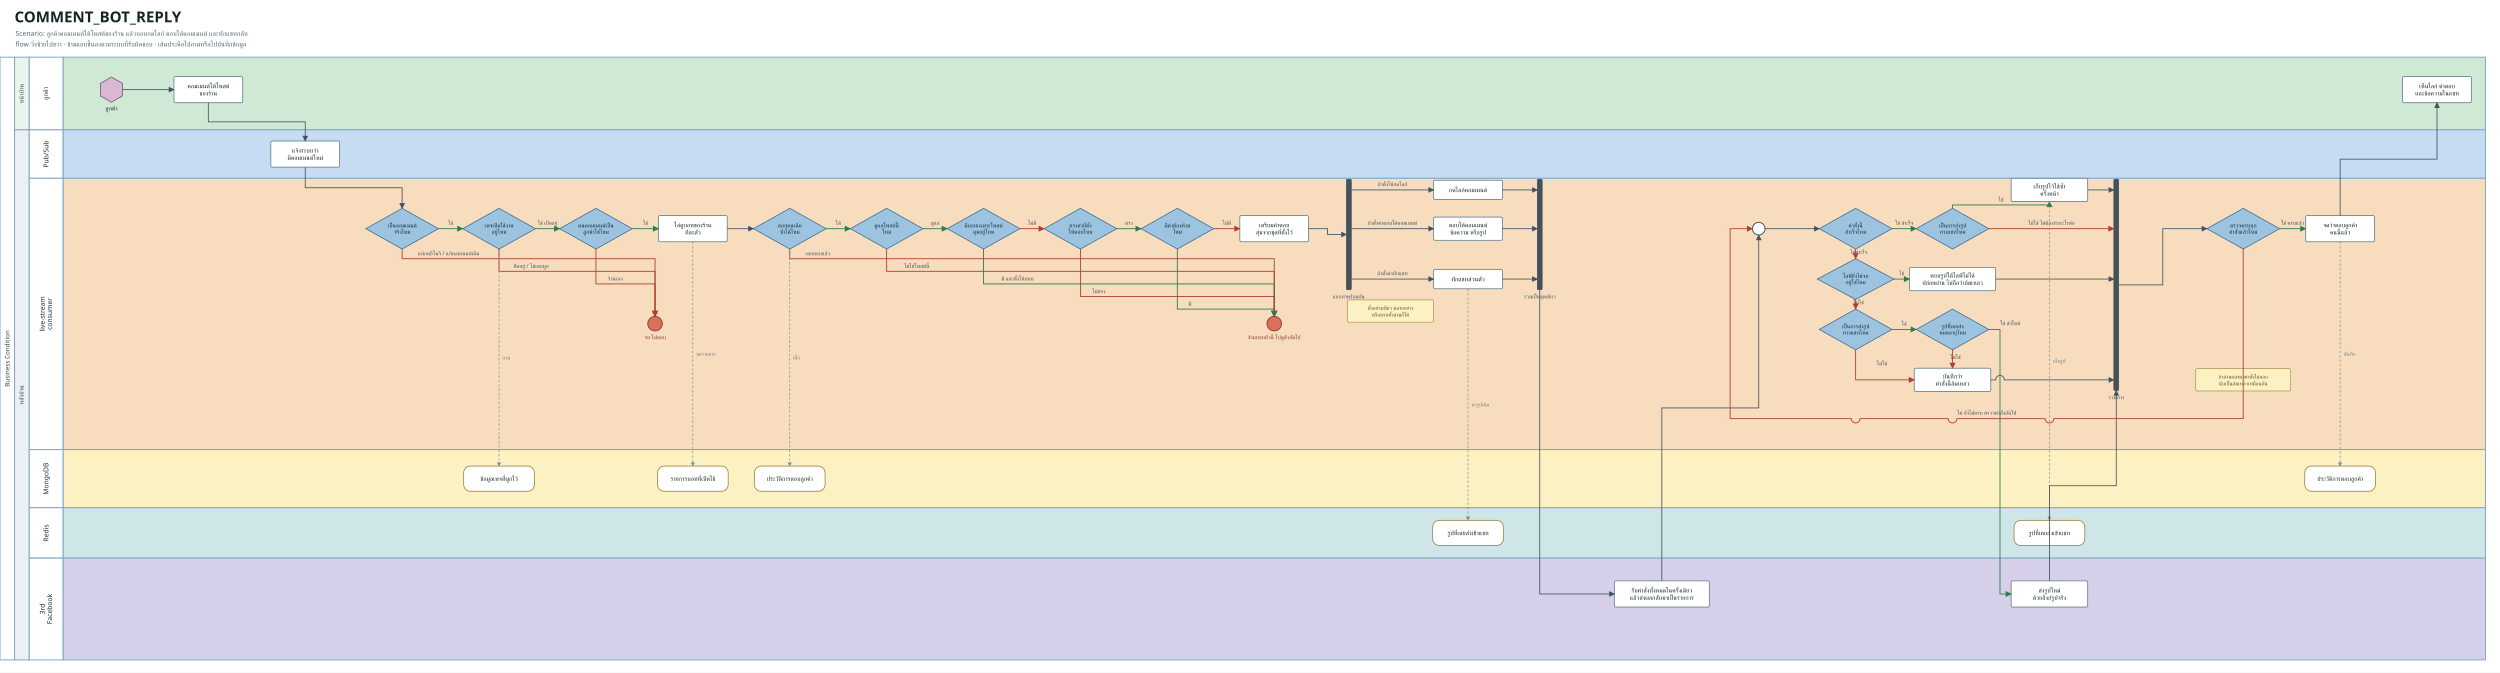
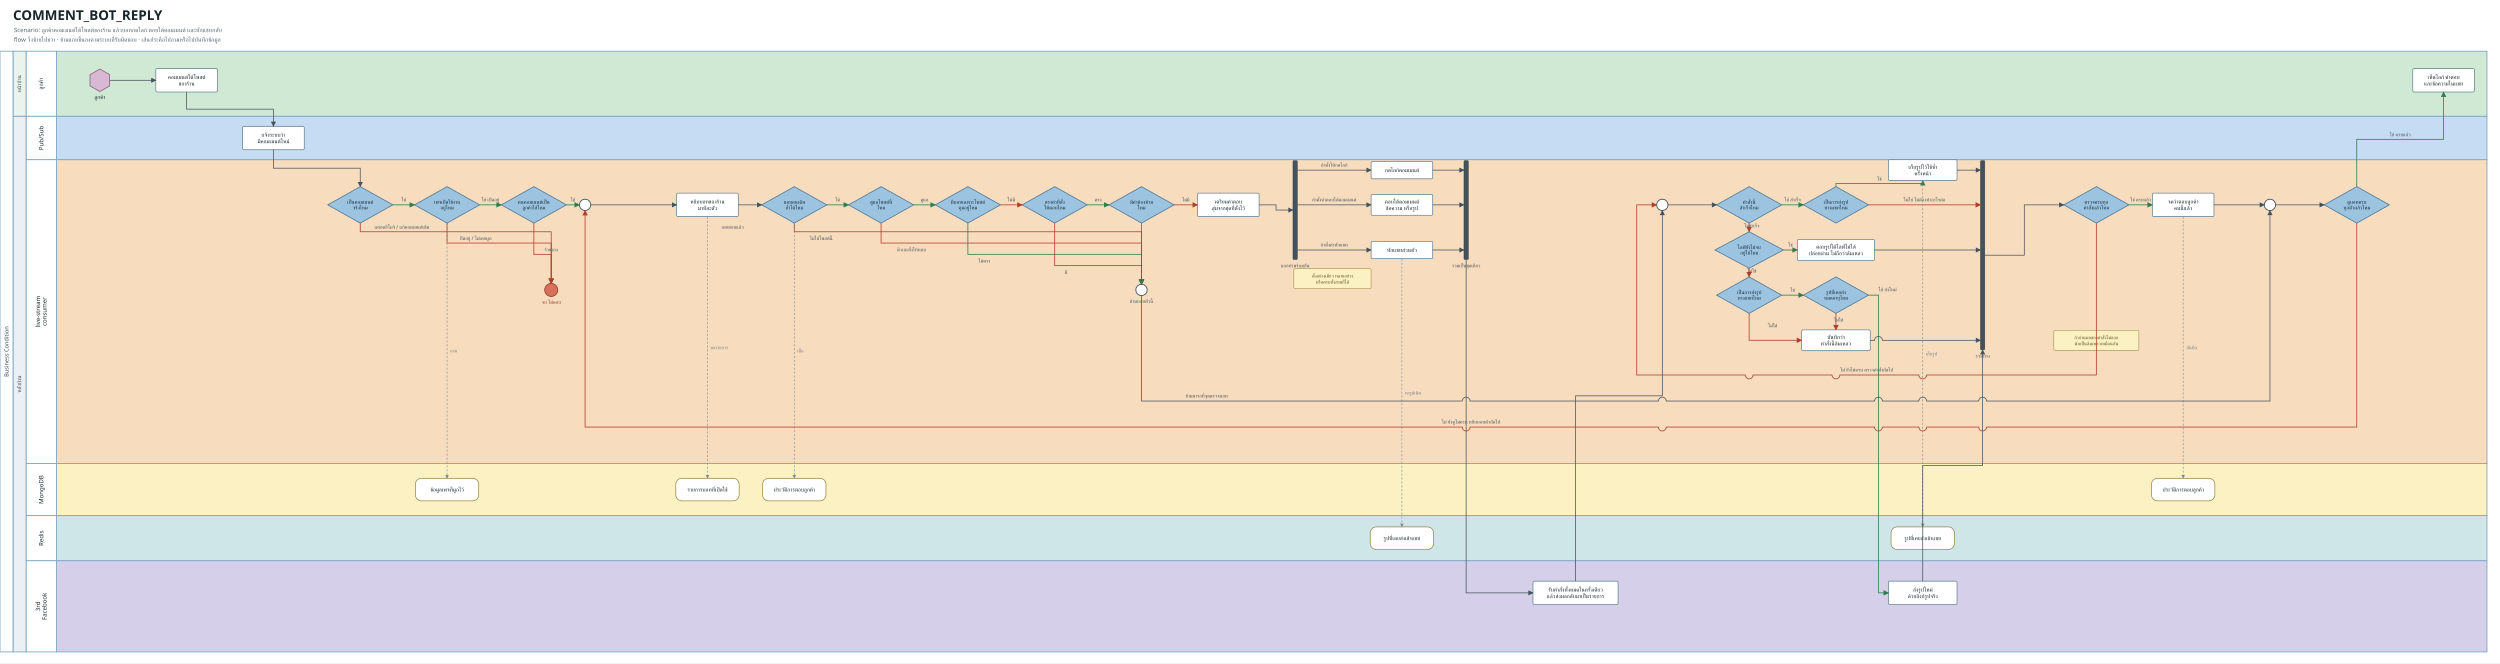
- <svg xmlns="http://www.w3.org/2000/svg" class="swim" viewBox="0 0 5160 1388" width="5160" height="1388" role="img" aria-label="Swimlane เส้นทางบอทตอบคอมเมนต์">
+ <svg xmlns="http://www.w3.org/2000/svg" class="swim" viewBox="0 0 5760 1528" width="5760" height="1528" role="img" aria-label="Swimlane เส้นทางบอทตอบคอมเมนต์">
  <style>
  .t-title{font-family:Kanit,'IBM Plex Sans Thai',sans-serif;font-size:31px;font-weight:600;fill:#16242A}
  .t-sub{font-family:'IBM Plex Sans Thai',sans-serif;font-size:14px;fill:#54666E}
  .t-lane{font-family:Kanit,'IBM Plex Sans Thai',sans-serif;font-size:14px;font-weight:500;fill:#1D2E35;text-anchor:middle;dominant-baseline:middle}
  .t-grp{font-family:'IBM Plex Sans Thai',sans-serif;font-size:13px;fill:#33474F;text-anchor:middle;dominant-baseline:middle}
  .t-node{font-family:'IBM Plex Sans Thai',sans-serif;font-size:13px;fill:#16242A;text-anchor:middle}
  .t-dec{font-family:'IBM Plex Sans Thai',sans-serif;font-size:12px;fill:#0F2A38;text-anchor:middle}
  .t-edge{font-family:'IBM Plex Sans Thai',sans-serif;font-size:11.5px;fill:#44525C;text-anchor:middle}
  .t-data{font-family:'IBM Plex Sans Thai',sans-serif;font-size:11px;fill:#6C7D85;text-anchor:start}
  .t-end{font-family:'IBM Plex Sans Thai',sans-serif;font-size:11.5px;fill:#8F3A28;text-anchor:middle}
  .n-task{fill:#FFFFFF;stroke:#5C7A8A;stroke-width:1.6}
  .n-dec{fill:#9CC3E0;stroke:#3E6E90;stroke-width:1.6}
  .n-store{fill:#FFFFFF;stroke:#96803A;stroke-width:1.6}
  .n-actor{fill:#D9B8D4;stroke:#7A5675;stroke-width:1.6}
  .n-end{fill:#D9705A;stroke:#8F3A28;stroke-width:1.8}
  .n-fork{fill:#44525C;stroke:#2B363D;stroke-width:1}
  .n-note{fill:#FBF1C2;stroke:#96803A;stroke-width:1.2}
  .n-merge{fill:#FFFFFF;stroke:#44525C;stroke-width:2}
  .t-note{font-family:'IBM Plex Sans Thai',sans-serif;font-size:11px;fill:#5B4E1E;text-anchor:middle}
  .fl{fill:none;stroke:#44525C;stroke-width:1.7}
  .fl-stop{fill:none;stroke:#B0402C;stroke-width:1.6}
  .fl-true{fill:none;stroke:#2F7D4F;stroke-width:1.8}
  .fl-false{fill:none;stroke:#B0402C;stroke-width:1.8}
  .fl-data{fill:none;stroke:#7C8C95;stroke-width:1.4;stroke-dasharray:5 4}
</style>
  <defs>
    <marker id="ar" viewBox="0 0 10 10" refX="9" refY="5" markerWidth="7" markerHeight="7" orient="auto-start-reverse">
      <path d="M0,0 L10,5 L0,10 z" fill="#44525c" />
    </marker>
    <marker id="arS" viewBox="0 0 10 10" refX="9" refY="5" markerWidth="7" markerHeight="7" orient="auto-start-reverse">
      <path d="M0,0 L10,5 L0,10 z" fill="#B0402C" />
    </marker>
    <marker id="arT" viewBox="0 0 10 10" refX="9" refY="5" markerWidth="7" markerHeight="7" orient="auto-start-reverse">
      <path d="M0,0 L10,5 L0,10 z" fill="#2F7D4F" />
    </marker>
    <marker id="arF" viewBox="0 0 10 10" refX="9" refY="5" markerWidth="7" markerHeight="7" orient="auto-start-reverse">
      <path d="M0,0 L10,5 L0,10 z" fill="#B0402C" />
    </marker>
    <marker id="arD" viewBox="0 0 10 10" refX="9" refY="5" markerWidth="6" markerHeight="6" orient="auto-start-reverse">
      <path d="M0,0 L10,5 L0,10 z" fill="#7C8C95" />
    </marker>
  </defs>
-   <rect x="0" y="0" width="5160" height="1388" fill="#FFFFFF" />
+   <rect x="0" y="0" width="5760" height="1528" fill="#FFFFFF" />
  <text x="30" y="46" class="t-title">COMMENT_BOT_REPLY</text>
  <text x="32" y="74" class="t-sub">Scenario: ลูกค้าคอมเมนต์ใต้โพสต์ของร้าน แล้วบอทกดไลก์ ตอบใต้คอมเมนต์ และทักแชทกลับ</text>
  <text x="32" y="96" class="t-sub">flow วิ่งซ้ายไปขวา · ข้ามแถบขึ้นลงตามระบบที่รับผิดชอบ · เส้นประคือไปถามหรือไปบันทึกข้อมูล</text>
-   <rect x="130" y="118" width="5000" height="150" fill="#CFE9D4" />
-   <rect x="130" y="118" width="5000" height="150" fill="none" stroke="#7FA8C4" stroke-width="2" />
+   <rect x="130" y="118" width="5600" height="150" fill="#CFE9D4" />
+   <rect x="130" y="118" width="5600" height="150" fill="none" stroke="#7FA8C4" stroke-width="2" />
  <rect x="60" y="118" width="70" height="150" fill="#FFFFFF" stroke="#7FA8C4" stroke-width="2" />
  <text x="95.0" y="193.0" class="t-lane" transform="rotate(-90 95.0 193.0)">ลูกค้า</text>
-   <rect x="130" y="268" width="5000" height="100" fill="#C5DCF2" />
-   <rect x="130" y="268" width="5000" height="100" fill="none" stroke="#7FA8C4" stroke-width="2" />
+   <rect x="130" y="268" width="5600" height="100" fill="#C5DCF2" />
+   <rect x="130" y="268" width="5600" height="100" fill="none" stroke="#7FA8C4" stroke-width="2" />
  <rect x="60" y="268" width="70" height="100" fill="#FFFFFF" stroke="#7FA8C4" stroke-width="2" />
  <text x="95.0" y="318.0" class="t-lane" transform="rotate(-90 95.0 318.0)">Pub/Sub</text>
-   <rect x="130" y="368" width="5000" height="560" fill="#F7DCBE" />
-   <rect x="130" y="368" width="5000" height="560" fill="none" stroke="#7FA8C4" stroke-width="2" />
-   <rect x="60" y="368" width="70" height="560" fill="#FFFFFF" stroke="#7FA8C4" stroke-width="2" />
-   <text x="87.5" y="648.0" class="t-lane" transform="rotate(-90 87.5 648.0)">live-stream</text>
-   <text x="102.5" y="648.0" class="t-lane" transform="rotate(-90 102.5 648.0)">consumer</text>
-   <rect x="130" y="928" width="5000" height="120" fill="#FBF1C2" />
-   <rect x="130" y="928" width="5000" height="120" fill="none" stroke="#7FA8C4" stroke-width="2" />
-   <rect x="60" y="928" width="70" height="120" fill="#FFFFFF" stroke="#7FA8C4" stroke-width="2" />
-   <text x="95.0" y="988.0" class="t-lane" transform="rotate(-90 95.0 988.0)">MongoDB</text>
-   <rect x="130" y="1048" width="5000" height="104" fill="#CFE6E8" />
-   <rect x="130" y="1048" width="5000" height="104" fill="none" stroke="#7FA8C4" stroke-width="2" />
-   <rect x="60" y="1048" width="70" height="104" fill="#FFFFFF" stroke="#7FA8C4" stroke-width="2" />
-   <text x="95.0" y="1100.0" class="t-lane" transform="rotate(-90 95.0 1100.0)">Redis</text>
-   <rect x="130" y="1152" width="5000" height="210" fill="#D6CFEA" />
-   <rect x="130" y="1152" width="5000" height="210" fill="none" stroke="#7FA8C4" stroke-width="2" />
-   <rect x="60" y="1152" width="70" height="210" fill="#FFFFFF" stroke="#7FA8C4" stroke-width="2" />
-   <text x="87.5" y="1257.0" class="t-lane" transform="rotate(-90 87.5 1257.0)">3rd</text>
-   <text x="102.5" y="1257.0" class="t-lane" transform="rotate(-90 102.5 1257.0)">Facebook</text>
+   <rect x="130" y="368" width="5600" height="700" fill="#F7DCBE" />
+   <rect x="130" y="368" width="5600" height="700" fill="none" stroke="#7FA8C4" stroke-width="2" />
+   <rect x="60" y="368" width="70" height="700" fill="#FFFFFF" stroke="#7FA8C4" stroke-width="2" />
+   <text x="87.5" y="718.0" class="t-lane" transform="rotate(-90 87.5 718.0)">live-stream</text>
+   <text x="102.5" y="718.0" class="t-lane" transform="rotate(-90 102.5 718.0)">consumer</text>
+   <rect x="130" y="1068" width="5600" height="120" fill="#FBF1C2" />
+   <rect x="130" y="1068" width="5600" height="120" fill="none" stroke="#7FA8C4" stroke-width="2" />
+   <rect x="60" y="1068" width="70" height="120" fill="#FFFFFF" stroke="#7FA8C4" stroke-width="2" />
+   <text x="95.0" y="1128.0" class="t-lane" transform="rotate(-90 95.0 1128.0)">MongoDB</text>
+   <rect x="130" y="1188" width="5600" height="104" fill="#CFE6E8" />
+   <rect x="130" y="1188" width="5600" height="104" fill="none" stroke="#7FA8C4" stroke-width="2" />
+   <rect x="60" y="1188" width="70" height="104" fill="#FFFFFF" stroke="#7FA8C4" stroke-width="2" />
+   <text x="95.0" y="1240.0" class="t-lane" transform="rotate(-90 95.0 1240.0)">Redis</text>
+   <rect x="130" y="1292" width="5600" height="210" fill="#D6CFEA" />
+   <rect x="130" y="1292" width="5600" height="210" fill="none" stroke="#7FA8C4" stroke-width="2" />
+   <rect x="60" y="1292" width="70" height="210" fill="#FFFFFF" stroke="#7FA8C4" stroke-width="2" />
+   <text x="87.5" y="1397.0" class="t-lane" transform="rotate(-90 87.5 1397.0)">3rd</text>
+   <text x="102.5" y="1397.0" class="t-lane" transform="rotate(-90 102.5 1397.0)">Facebook</text>
  <rect x="30" y="118" width="30" height="150" fill="#EAF4EC" stroke="#7FA8C4" stroke-width="2" />
  <text x="45.0" y="193.0" class="t-grp" transform="rotate(-90 45.0 193.0)">หน้าบ้าน</text>
-   <rect x="30" y="268" width="30" height="1094" fill="#EAF0F5" stroke="#7FA8C4" stroke-width="2" />
-   <text x="45.0" y="815.0" class="t-grp" transform="rotate(-90 45.0 815.0)">หลังบ้าน</text>
-   <rect x="0" y="118" width="30" height="1244" fill="#FFFFFF" stroke="#7FA8C4" stroke-width="2" />
-   <text x="15.0" y="740.0" class="t-grp" transform="rotate(-90 15.0 740.0)">Business Condition</text>
+   <rect x="30" y="268" width="30" height="1234" fill="#EAF0F5" stroke="#7FA8C4" stroke-width="2" />
+   <text x="45.0" y="885.0" class="t-grp" transform="rotate(-90 45.0 885.0)">หลังบ้าน</text>
+   <rect x="0" y="118" width="30" height="1384" fill="#FFFFFF" stroke="#7FA8C4" stroke-width="2" />
+   <text x="15.0" y="810.0" class="t-grp" transform="rotate(-90 15.0 810.0)">Business Condition</text>
  <polygon points="230.0,159.0 252.62,172.0 252.62,198.0 230.0,211.0 207.38,198.0 207.38,172.0" class="n-actor" />
  <text x="230.0" y="228.0" class="t-node">ลูกค้า</text>
  <rect x="359.0" y="158.0" width="142" height="54" rx="3" class="n-task" />
  <text x="430.0" y="182.0" class="t-node">คอมเมนต์ใต้โพสต์</text>
  <text x="430.0" y="197.0" class="t-node">ของร้าน</text>
  <rect x="559.0" y="291.0" width="142" height="54" rx="3" class="n-task" />
  <text x="630.0" y="315.0" class="t-node">แจ้งระบบว่า</text>
  <text x="630.0" y="330.0" class="t-node">มีคอมเมนต์ใหม่</text>
  <polygon points="830.0,430.0 905.0,472 830.0,514.0 755.0,472" class="n-dec" />
  <text x="830.0" y="469.5" class="t-dec">เป็นคอมเมนต์</text>
  <text x="830.0" y="482.5" class="t-dec">จริงไหม</text>
  <polygon points="1030.0,430.0 1105.0,472 1030.0,514.0 955.0,472" class="n-dec" />
  <text x="1030.0" y="469.5" class="t-dec">เพจเปิดใช้งาน</text>
  <text x="1030.0" y="482.5" class="t-dec">อยู่ไหม</text>
  <polygon points="1230.0,430.0 1305.0,472 1230.0,514.0 1155.0,472" class="n-dec" />
  <text x="1230.0" y="469.5" class="t-dec">คนคอมเมนต์เป็น</text>
  <text x="1230.0" y="482.5" class="t-dec">ลูกค้าใช่ไหม</text>
-   <rect x="1359.0" y="445.0" width="142" height="54" rx="3" class="n-task" />
-   <text x="1430.0" y="469.0" class="t-node">ไล่ดูบอทของร้าน</text>
-   <text x="1430.0" y="484.0" class="t-node">ทีละตัว</text>
-   <polygon points="1630.0,430.0 1705.0,472 1630.0,514.0 1555.0,472" class="n-dec" />
-   <text x="1630.0" y="469.5" class="t-dec">ตอบคนเดิม</text>
-   <text x="1630.0" y="482.5" class="t-dec">ซ้ำได้ไหม</text>
+   <rect x="1559.0" y="445.0" width="142" height="54" rx="3" class="n-task" />
+   <text x="1630.0" y="469.0" class="t-node">หยิบบอทของร้าน</text>
+   <text x="1630.0" y="484.0" class="t-node">มาทีละตัว</text>
  <polygon points="1830.0,430.0 1905.0,472 1830.0,514.0 1755.0,472" class="n-dec" />
-   <text x="1830.0" y="469.5" class="t-dec">ดูแลโพสต์นี้</text>
-   <text x="1830.0" y="482.5" class="t-dec">ไหม</text>
+   <text x="1830.0" y="469.5" class="t-dec">ตอบคนเดิม</text>
+   <text x="1830.0" y="482.5" class="t-dec">ซ้ำได้ไหม</text>
  <polygon points="2030.0,430.0 2105.0,472 2030.0,514.0 1955.0,472" class="n-dec" />
-   <text x="2030.0" y="469.5" class="t-dec">มีบอทเฉพาะโพสต์</text>
-   <text x="2030.0" y="482.5" class="t-dec">คุมอยู่ไหม</text>
+   <text x="2030.0" y="469.5" class="t-dec">ดูแลโพสต์นี้</text>
+   <text x="2030.0" y="482.5" class="t-dec">ไหม</text>
  <polygon points="2230.0,430.0 2305.0,472 2230.0,514.0 2155.0,472" class="n-dec" />
-   <text x="2230.0" y="469.5" class="t-dec">ตรงคำที่ตั้ง</text>
-   <text x="2230.0" y="482.5" class="t-dec">ให้ตอบไหม</text>
+   <text x="2230.0" y="469.5" class="t-dec">มีบอทเฉพาะโพสต์</text>
+   <text x="2230.0" y="482.5" class="t-dec">คุมอยู่ไหม</text>
  <polygon points="2430.0,430.0 2505.0,472 2430.0,514.0 2355.0,472" class="n-dec" />
-   <text x="2430.0" y="469.5" class="t-dec">มีคำต้องห้าม</text>
-   <text x="2430.0" y="482.5" class="t-dec">ไหม</text>
-   <rect x="2559.0" y="445.0" width="142" height="54" rx="3" class="n-task" />
-   <text x="2630.0" y="469.0" class="t-node">เตรียมคำตอบ</text>
-   <text x="2630.0" y="484.0" class="t-node">สุ่มจากชุดที่ตั้งไว้</text>
-   <rect x="2779.0" y="370" width="10" height="228" rx="2" class="n-fork" />
-   <text x="2784.0" y="616" class="t-edge">แยกทำพร้อมกัน</text>
-   <rect x="2959.0" y="372.0" width="142" height="40" rx="3" class="n-task" />
-   <text x="3030.0" y="396.5" class="t-node">กดไลก์คอมเมนต์</text>
-   <rect x="2959.0" y="448.0" width="142" height="48" rx="3" class="n-task" />
-   <text x="3030.0" y="469.0" class="t-node">ตอบใต้คอมเมนต์</text>
-   <text x="3030.0" y="484.0" class="t-node">ข้อความ หรือรูป</text>
-   <rect x="2959.0" y="556.0" width="142" height="40" rx="3" class="n-task" />
-   <text x="3030.0" y="580.5" class="t-node">ทักแชทส่วนตัว</text>
-   <rect x="3173.0" y="370" width="10" height="228" rx="2" class="n-fork" />
-   <text x="3178.0" y="616" class="t-edge">รวมเป็นชุดเดียว</text>
-   <rect x="2781.0" y="619.0" width="178" height="46" rx="3" class="n-note" />
-   <text x="2870.0" y="639.5" class="t-note">ตั้งอย่างเดียว หลายอย่าง</text>
-   <text x="2870.0" y="653.5" class="t-note">หรือครบทั้งสามก็ได้</text>
-   <circle cx="1352.0" cy="668" r="15" class="n-end" />
-   <text x="1352.0" y="700" class="t-end">จบ ไม่ตอบ</text>
-   <circle cx="2630.0" cy="668" r="15" class="n-end" />
-   <text x="2630.0" y="700" class="t-end">ข้ามบอทตัวนี้ ไปดูตัวถัดไป</text>
-   <rect x="957.0" y="962.0" width="146" height="52" rx="14" class="n-store" />
-   <text x="1030.0" y="992.5" class="t-node">ข้อมูลเพจที่ผูกไว้</text>
-   <rect x="1357.0" y="962.0" width="146" height="52" rx="14" class="n-store" />
-   <text x="1430.0" y="992.5" class="t-node">รายการบอทที่เปิดใช้</text>
-   <rect x="1557.0" y="962.0" width="146" height="52" rx="14" class="n-store" />
-   <text x="1630.0" y="992.5" class="t-node">ประวัติการตอบลูกค้า</text>
-   <rect x="4757.0" y="962.0" width="146" height="52" rx="14" class="n-store" />
-   <text x="4830.0" y="992.5" class="t-node">ประวัติการตอบลูกค้า</text>
-   <rect x="2957.0" y="1074.0" width="146" height="52" rx="14" class="n-store" />
-   <text x="3030.0" y="1104.5" class="t-node">รูปที่เคยส่งเข้าแชท</text>
-   <rect x="4157.0" y="1074.0" width="146" height="52" rx="14" class="n-store" />
-   <text x="4230.0" y="1104.5" class="t-node">รูปที่เคยส่งเข้าแชท</text>
-   <rect x="3332.0" y="1199.0" width="196" height="54" rx="3" class="n-task" />
-   <text x="3430.0" y="1223.0" class="t-node">รับคำสั่งทั้งหมดในครั้งเดียว</text>
-   <text x="3430.0" y="1238.0" class="t-node">แล้วส่งผลกลับมาเป็นรายการ</text>
-   <circle cx="3630.0" cy="472" r="13" class="n-merge" />
-   <polygon points="3830.0,430.0 3905.0,472 3830.0,514.0 3755.0,472" class="n-dec" />
-   <text x="3830.0" y="469.5" class="t-dec">คำสั่งนี้</text>
-   <text x="3830.0" y="482.5" class="t-dec">สำเร็จไหม</text>
+   <text x="2430.0" y="469.5" class="t-dec">ตรงคำที่ตั้ง</text>
+   <text x="2430.0" y="482.5" class="t-dec">ให้ตอบไหม</text>
+   <polygon points="2630.0,430.0 2705.0,472 2630.0,514.0 2555.0,472" class="n-dec" />
+   <text x="2630.0" y="469.5" class="t-dec">มีคำต้องห้าม</text>
+   <text x="2630.0" y="482.5" class="t-dec">ไหม</text>
+   <rect x="2759.0" y="445.0" width="142" height="54" rx="3" class="n-task" />
+   <text x="2830.0" y="469.0" class="t-node">เตรียมคำตอบ</text>
+   <text x="2830.0" y="484.0" class="t-node">สุ่มจากชุดที่ตั้งไว้</text>
+   <rect x="2979.0" y="370" width="10" height="228" rx="2" class="n-fork" />
+   <text x="2984.0" y="616" class="t-edge">แยกทำพร้อมกัน</text>
+   <rect x="3159.0" y="372.0" width="142" height="40" rx="3" class="n-task" />
+   <text x="3230.0" y="396.5" class="t-node">กดไลก์คอมเมนต์</text>
+   <rect x="3159.0" y="448.0" width="142" height="48" rx="3" class="n-task" />
+   <text x="3230.0" y="469.0" class="t-node">ตอบใต้คอมเมนต์</text>
+   <text x="3230.0" y="484.0" class="t-node">ข้อความ หรือรูป</text>
+   <rect x="3159.0" y="556.0" width="142" height="40" rx="3" class="n-task" />
+   <text x="3230.0" y="580.5" class="t-node">ทักแชทส่วนตัว</text>
+   <rect x="3373.0" y="370" width="10" height="228" rx="2" class="n-fork" />
+   <text x="3378.0" y="616" class="t-edge">รวมเป็นชุดเดียว</text>
+   <rect x="2981.0" y="619.0" width="178" height="46" rx="3" class="n-note" />
+   <text x="3070.0" y="639.5" class="t-note">ตั้งอย่างเดียว หลายอย่าง</text>
+   <text x="3070.0" y="653.5" class="t-note">หรือครบทั้งสามก็ได้</text>
+   <circle cx="1270.0" cy="668" r="15" class="n-end" />
+   <text x="1270.0" y="700" class="t-end">จบ ไม่ตอบ</text>
+   <circle cx="1348.0" cy="472" r="13" class="n-merge" />
+   <circle cx="2630.0" cy="668" r="13" class="n-merge" />
+   <text x="2630.0" y="698" class="t-edge">ข้ามบอทตัวนี้</text>
+   <rect x="957.0" y="1102.0" width="146" height="52" rx="14" class="n-store" />
+   <text x="1030.0" y="1132.5" class="t-node">ข้อมูลเพจที่ผูกไว้</text>
+   <rect x="1557.0" y="1102.0" width="146" height="52" rx="14" class="n-store" />
+   <text x="1630.0" y="1132.5" class="t-node">รายการบอทที่เปิดใช้</text>
+   <rect x="1757.0" y="1102.0" width="146" height="52" rx="14" class="n-store" />
+   <text x="1830.0" y="1132.5" class="t-node">ประวัติการตอบลูกค้า</text>
+   <rect x="4957.0" y="1102.0" width="146" height="52" rx="14" class="n-store" />
+   <text x="5030.0" y="1132.5" class="t-node">ประวัติการตอบลูกค้า</text>
+   <rect x="3157.0" y="1214.0" width="146" height="52" rx="14" class="n-store" />
+   <text x="3230.0" y="1244.5" class="t-node">รูปที่เคยส่งเข้าแชท</text>
+   <rect x="4357.0" y="1214.0" width="146" height="52" rx="14" class="n-store" />
+   <text x="4430.0" y="1244.5" class="t-node">รูปที่เคยส่งเข้าแชท</text>
+   <rect x="3532.0" y="1339.0" width="196" height="54" rx="3" class="n-task" />
+   <text x="3630.0" y="1363.0" class="t-node">รับคำสั่งทั้งหมดในครั้งเดียว</text>
+   <text x="3630.0" y="1378.0" class="t-node">แล้วส่งผลกลับมาเป็นรายการ</text>
+   <circle cx="3830.0" cy="472" r="13" class="n-merge" />
  <polygon points="4030.0,430.0 4105.0,472 4030.0,514.0 3955.0,472" class="n-dec" />
-   <text x="4030.0" y="469.5" class="t-dec">เป็นการส่งรูป</text>
-   <text x="4030.0" y="482.5" class="t-dec">ทางแชทไหม</text>
-   <rect x="4151.0" y="368.0" width="158" height="48" rx="3" class="n-task" />
-   <text x="4230.0" y="389.0" class="t-node">เก็บรูปไว้ใช้ซ้ำ</text>
-   <text x="4230.0" y="404.0" class="t-node">ครั้งหน้า</text>
-   <polygon points="3830.0,534.0 3909.0,576 3830.0,618.0 3751.0,576" class="n-dec" />
-   <text x="3830.0" y="573.5" class="t-dec">ไลฟ์ยังไม่จบ</text>
-   <text x="3830.0" y="586.5" class="t-dec">อยู่ใช่ไหม</text>
-   <rect x="3941.0" y="552.0" width="178" height="48" rx="3" class="n-task" />
-   <text x="4030.0" y="573.0" class="t-node">ตอบรูปใต้ไลฟ์ไม่ได้</text>
-   <text x="4030.0" y="588.0" class="t-node">ปล่อยผ่าน ไม่ถือว่าล้มเหลว</text>
-   <polygon points="3830.0,638.0 3905.0,680 3830.0,722.0 3755.0,680" class="n-dec" />
-   <text x="3830.0" y="677.5" class="t-dec">เป็นการส่งรูป</text>
-   <text x="3830.0" y="690.5" class="t-dec">ทางแชทไหม</text>
+   <text x="4030.0" y="469.5" class="t-dec">คำสั่งนี้</text>
+   <text x="4030.0" y="482.5" class="t-dec">สำเร็จไหม</text>
+   <polygon points="4230.0,430.0 4305.0,472 4230.0,514.0 4155.0,472" class="n-dec" />
+   <text x="4230.0" y="469.5" class="t-dec">เป็นการส่งรูป</text>
+   <text x="4230.0" y="482.5" class="t-dec">ทางแชทไหม</text>
+   <rect x="4351.0" y="368.0" width="158" height="48" rx="3" class="n-task" />
+   <text x="4430.0" y="389.0" class="t-node">เก็บรูปไว้ใช้ซ้ำ</text>
+   <text x="4430.0" y="404.0" class="t-node">ครั้งหน้า</text>
+   <polygon points="4030.0,534.0 4109.0,576 4030.0,618.0 3951.0,576" class="n-dec" />
+   <text x="4030.0" y="573.5" class="t-dec">ไลฟ์ยังไม่จบ</text>
+   <text x="4030.0" y="586.5" class="t-dec">อยู่ใช่ไหม</text>
+   <rect x="4141.0" y="552.0" width="178" height="48" rx="3" class="n-task" />
+   <text x="4230.0" y="573.0" class="t-node">ตอบรูปใต้ไลฟ์ไม่ได้</text>
+   <text x="4230.0" y="588.0" class="t-node">ปล่อยผ่าน ไม่ถือว่าล้มเหลว</text>
  <polygon points="4030.0,638.0 4105.0,680 4030.0,722.0 3955.0,680" class="n-dec" />
-   <text x="4030.0" y="677.5" class="t-dec">รูปที่เคยส่ง</text>
-   <text x="4030.0" y="690.5" class="t-dec">หมดอายุไหม</text>
-   <rect x="3951.0" y="760.0" width="158" height="48" rx="3" class="n-task" />
-   <text x="4030.0" y="781.0" class="t-node">บันทึกว่า</text>
-   <text x="4030.0" y="796.0" class="t-node">คำสั่งนี้ล้มเหลว</text>
-   <rect x="4151.0" y="1199.0" width="158" height="54" rx="3" class="n-task" />
-   <text x="4230.0" y="1223.0" class="t-node">ส่งรูปใหม่</text>
-   <text x="4230.0" y="1238.0" class="t-node">ด้วยลิงก์รูปจริง</text>
-   <rect x="4532.0" y="761.0" width="196" height="46" rx="3" class="n-note" />
-   <text x="4630.0" y="781.5" class="t-note">ถ้าอ่านผลของคำสั่งไม่ออก</text>
-   <text x="4630.0" y="795.5" class="t-note">นับเป็นล้มเหลวเหมือนกัน</text>
-   <rect x="4363.0" y="370" width="10" height="436" rx="2" class="n-fork" />
-   <text x="4368.0" y="824" class="t-edge">รวมทาง</text>
-   <polygon points="4630.0,430.0 4705.0,472 4630.0,514.0 4555.0,472" class="n-dec" />
-   <text x="4630.0" y="469.5" class="t-dec">ตรวจครบทุก</text>
-   <text x="4630.0" y="482.5" class="t-dec">คำสั่งแล้วไหม</text>
-   <rect x="4759.0" y="445.0" width="142" height="54" rx="3" class="n-task" />
-   <text x="4830.0" y="469.0" class="t-node">จดว่าตอบลูกค้า</text>
-   <text x="4830.0" y="484.0" class="t-node">คนนี้แล้ว</text>
-   <rect x="4959.0" y="158.0" width="142" height="54" rx="3" class="n-task" />
-   <text x="5030.0" y="182.0" class="t-node">เห็นไลก์ คำตอบ</text>
-   <text x="5030.0" y="197.0" class="t-node">และข้อความในแชท</text>
+   <text x="4030.0" y="677.5" class="t-dec">เป็นการส่งรูป</text>
+   <text x="4030.0" y="690.5" class="t-dec">ทางแชทไหม</text>
+   <polygon points="4230.0,638.0 4305.0,680 4230.0,722.0 4155.0,680" class="n-dec" />
+   <text x="4230.0" y="677.5" class="t-dec">รูปที่เคยส่ง</text>
+   <text x="4230.0" y="690.5" class="t-dec">หมดอายุไหม</text>
+   <rect x="4151.0" y="760.0" width="158" height="48" rx="3" class="n-task" />
+   <text x="4230.0" y="781.0" class="t-node">บันทึกว่า</text>
+   <text x="4230.0" y="796.0" class="t-node">คำสั่งนี้ล้มเหลว</text>
+   <rect x="4351.0" y="1339.0" width="158" height="54" rx="3" class="n-task" />
+   <text x="4430.0" y="1363.0" class="t-node">ส่งรูปใหม่</text>
+   <text x="4430.0" y="1378.0" class="t-node">ด้วยลิงก์รูปจริง</text>
+   <rect x="4732.0" y="761.0" width="196" height="46" rx="3" class="n-note" />
+   <text x="4830.0" y="781.5" class="t-note">ถ้าอ่านผลของคำสั่งไม่ออก</text>
+   <text x="4830.0" y="795.5" class="t-note">นับเป็นล้มเหลวเหมือนกัน</text>
+   <rect x="4563.0" y="370" width="10" height="436" rx="2" class="n-fork" />
+   <text x="4568.0" y="824" class="t-edge">รวมทาง</text>
+   <polygon points="4830.0,430.0 4905.0,472 4830.0,514.0 4755.0,472" class="n-dec" />
+   <text x="4830.0" y="469.5" class="t-dec">ตรวจครบทุก</text>
+   <text x="4830.0" y="482.5" class="t-dec">คำสั่งแล้วไหม</text>
+   <rect x="4959.0" y="445.0" width="142" height="54" rx="3" class="n-task" />
+   <text x="5030.0" y="469.0" class="t-node">จดว่าตอบลูกค้า</text>
+   <text x="5030.0" y="484.0" class="t-node">คนนี้แล้ว</text>
+   <circle cx="5230.0" cy="472" r="13" class="n-merge" />
+   <polygon points="5430.0,430.0 5505.0,472 5430.0,514.0 5355.0,472" class="n-dec" />
+   <text x="5430.0" y="469.5" class="t-dec">ดูบอทครบ</text>
+   <text x="5430.0" y="482.5" class="t-dec">ทุกตัวแล้วไหม</text>
+   <rect x="5559.0" y="158.0" width="142" height="54" rx="3" class="n-task" />
+   <text x="5630.0" y="182.0" class="t-node">เห็นไลก์ คำตอบ</text>
+   <text x="5630.0" y="197.0" class="t-node">และข้อความในแชท</text>
  <path d="M252.62,185.0 L359.0,185.0" class="fl" marker-end="url(#ar)" />
  <path d="M430.0,212.0 L430.0,251.5 L630.0,251.5 L630.0,291.0" class="fl" marker-end="url(#ar)" />
  <path d="M630.0,345.0 L630.0,387.5 L830.0,387.5 L830.0,430.0" class="fl" marker-end="url(#ar)" />
  <path d="M905.0,472 L955.0,472" class="fl-true" marker-end="url(#arT)" />
  <text x="930.0" y="464" class="t-edge">ใช่</text>
  <path d="M1105.0,472 L1155.0,472" class="fl-true" marker-end="url(#arT)" />
  <text x="1130.0" y="464" class="t-edge">ใช่ เปิดอยู่</text>
-   <path d="M1305.0,472 L1359.0,472" class="fl-true" marker-end="url(#arT)" />
-   <text x="1332.0" y="464" class="t-edge">ใช่</text>
-   <path d="M1501.0,472 L1555.0,472" class="fl" marker-end="url(#ar)" />
-   <path d="M1705.0,472 L1755.0,472" class="fl-true" marker-end="url(#arT)" />
-   <text x="1730.0" y="464" class="t-edge">ได้</text>
+   <path d="M1305.0,472 L1335.0,472" class="fl-true" marker-end="url(#arT)" />
+   <text x="1320.0" y="464" class="t-edge">ใช่</text>
+   <path d="M1361.0,472 L1559.0,472" class="fl" marker-end="url(#ar)" />
+   <path d="M1701.0,472 L1755.0,472" class="fl" marker-end="url(#ar)" />
  <path d="M1905.0,472 L1955.0,472" class="fl-true" marker-end="url(#arT)" />
-   <text x="1930.0" y="464" class="t-edge">ดูแล</text>
-   <path d="M2105.0,472 L2155.0,472" class="fl-false" marker-end="url(#arF)" />
-   <text x="2130.0" y="464" class="t-edge">ไม่มี</text>
-   <path d="M2305.0,472 L2355.0,472" class="fl-true" marker-end="url(#arT)" />
-   <text x="2330.0" y="464" class="t-edge">ตรง</text>
-   <path d="M2505.0,472 L2559.0,472" class="fl-false" marker-end="url(#arF)" />
-   <text x="2532.0" y="464" class="t-edge">ไม่มี</text>
-   <path d="M2701.0,472 L2740.0,472 L2740.0,484.0 L2779.0,484.0" class="fl" marker-end="url(#ar)" />
-   <path d="M2789.0,392 L2959.0,392" class="fl" marker-end="url(#ar)" />
-   <text x="2874.0" y="384" class="t-edge">ถ้าตั้งให้กดไลก์</text>
-   <path d="M2789.0,472 L2959.0,472" class="fl" marker-end="url(#ar)" />
-   <text x="2874.0" y="464" class="t-edge">ถ้าตั้งค่าตอบใต้คอมเมนต์</text>
-   <path d="M2789.0,576 L2959.0,576" class="fl" marker-end="url(#ar)" />
-   <text x="2874.0" y="568" class="t-edge">ถ้าตั้งค่าทักแชท</text>
-   <path d="M3101.0,392 L3173.0,392" class="fl" marker-end="url(#ar)" />
-   <path d="M3101.0,472 L3173.0,472" class="fl" marker-end="url(#ar)" />
-   <path d="M3101.0,576 L3173.0,576" class="fl" marker-end="url(#ar)" />
-   <path d="M830.0,514.0 L830.0,534 L1352.0,534 L1352.0,653.0" class="fl-false" marker-end="url(#arF)" />
+   <text x="1930.0" y="464" class="t-edge">ได้</text>
+   <path d="M2105.0,472 L2155.0,472" class="fl-true" marker-end="url(#arT)" />
+   <text x="2130.0" y="464" class="t-edge">ดูแล</text>
+   <path d="M2305.0,472 L2355.0,472" class="fl-false" marker-end="url(#arF)" />
+   <text x="2330.0" y="464" class="t-edge">ไม่มี</text>
+   <path d="M2505.0,472 L2555.0,472" class="fl-true" marker-end="url(#arT)" />
+   <text x="2530.0" y="464" class="t-edge">ตรง</text>
+   <path d="M2705.0,472 L2759.0,472" class="fl-false" marker-end="url(#arF)" />
+   <text x="2732.0" y="464" class="t-edge">ไม่มี</text>
+   <path d="M2901.0,472 L2940.0,472 L2940.0,484.0 L2979.0,484.0" class="fl" marker-end="url(#ar)" />
+   <path d="M2989.0,392 L3159.0,392" class="fl" marker-end="url(#ar)" />
+   <text x="3074.0" y="384" class="t-edge">ถ้าตั้งให้กดไลก์</text>
+   <path d="M2989.0,472 L3159.0,472" class="fl" marker-end="url(#ar)" />
+   <text x="3074.0" y="464" class="t-edge">ถ้าตั้งค่าตอบใต้คอมเมนต์</text>
+   <path d="M2989.0,576 L3159.0,576" class="fl" marker-end="url(#ar)" />
+   <text x="3074.0" y="568" class="t-edge">ถ้าตั้งค่าทักแชท</text>
+   <path d="M3301.0,392 L3373.0,392" class="fl" marker-end="url(#ar)" />
+   <path d="M3301.0,472 L3373.0,472" class="fl" marker-end="url(#ar)" />
+   <path d="M3301.0,576 L3373.0,576" class="fl" marker-end="url(#ar)" />
+   <path d="M830.0,514.0 L830.0,534 L1270.0,534 L1270.0,653.0" class="fl-false" marker-end="url(#arF)" />
  <text x="926.0" y="527" class="t-edge">แค่กดอีโมจิ / แก้คอมเมนต์เดิม</text>
-   <path d="M1030.0,514.0 L1030.0,560 L1352.0,560 L1352.0,653.0" class="fl-false" marker-end="url(#arF)" />
+   <path d="M1030.0,514.0 L1030.0,560 L1270.0,560 L1270.0,653.0" class="fl-false" marker-end="url(#arF)" />
  <text x="1096.0" y="553" class="t-edge">ปิดอยู่ / ไม่เคยผูก</text>
-   <path d="M1230.0,514.0 L1230.0,586 L1352.0,586 L1352.0,653.0" class="fl-false" marker-end="url(#arF)" />
+   <path d="M1230.0,514.0 L1230.0,586 L1270.0,586 L1270.0,653.0" class="fl-false" marker-end="url(#arF)" />
  <text x="1270.0" y="579" class="t-edge">ร้านเอง</text>
-   <path d="M1630.0,514.0 L1630.0,534 L2630.0,534 L2630.0,653.0" class="fl-false" marker-end="url(#arF)" />
+   <path d="M1830.0,514.0 L1830.0,534 L2630.0,534 L2630.0,655.0" class="fl-false" marker-end="url(#arF)" />
  <text x="1688.0" y="527" class="t-edge">เคยตอบแล้ว</text>
-   <path d="M1830.0,514.0 L1830.0,560 L2630.0,560 L2630.0,653.0" class="fl-false" marker-end="url(#arF)" />
+   <path d="M2030.0,514.0 L2030.0,560 L2630.0,560 L2630.0,655.0" class="fl-false" marker-end="url(#arF)" />
  <text x="1892.0" y="553" class="t-edge">ไม่ใช่โพสต์นี้</text>
-   <path d="M2030.0,514.0 L2030.0,586 L2630.0,586 L2630.0,653.0" class="fl-true" marker-end="url(#arT)" />
+   <path d="M2230.0,514.0 L2230.0,586 L2630.0,586 L2630.0,655.0" class="fl-true" marker-end="url(#arT)" />
  <text x="2100.0" y="579" class="t-edge">มี และตั้งให้หลบ</text>
-   <path d="M2230.0,514.0 L2230.0,612 L2630.0,612 L2630.0,653.0" class="fl-false" marker-end="url(#arF)" />
+   <path d="M2430.0,514.0 L2430.0,612 L2630.0,612 L2630.0,655.0" class="fl-false" marker-end="url(#arF)" />
  <text x="2268.0" y="605" class="t-edge">ไม่ตรง</text>
-   <path d="M2430.0,514.0 L2430.0,638 L2630.0,638 L2630.0,653.0" class="fl-true" marker-end="url(#arT)" />
+   <path d="M2630.0,514.0 L2630.0,638 L2630.0,638 L2630.0,655.0" class="fl-true" marker-end="url(#arT)" />
  <text x="2456.0" y="631" class="t-edge">มี</text>
-   <path d="M1030.0,514.0 L1030.0,962.0" class="fl-data" marker-end="url(#arD)" />
-   <text x="1037.0" y="742.0" class="t-data">ถาม</text>
-   <path d="M1430.0,499.0 L1430.0,962.0" class="fl-data" marker-end="url(#arD)" />
-   <text x="1437.0" y="734.5" class="t-data">ขอรายการ</text>
-   <path d="M1630.0,514.0 L1630.0,962.0" class="fl-data" marker-end="url(#arD)" />
-   <text x="1637.0" y="742.0" class="t-data">เช็ก</text>
-   <path d="M3030.0,596.0 L3030.0,1074.0" class="fl-data" marker-end="url(#arD)" />
-   <text x="3037.0" y="839.0" class="t-data">หารูปเดิม</text>
-   <path d="M3178.0,598.0 L3178.0,1226 L3332.0,1226" class="fl" marker-end="url(#ar)" />
-   <path d="M3430.0,1199.0 L3430.0,842.0 L3630.0,842.0 L3630.0,485.0" class="fl" marker-end="url(#ar)" />
-   <path d="M3643.0,472 L3755.0,472" class="fl" marker-end="url(#ar)" />
-   <path d="M3905.0,472 L3955.0,472" class="fl-true" marker-end="url(#arT)" />
-   <text x="3930.0" y="464" class="t-edge">ใช่ สำเร็จ</text>
-   <path d="M3830.0,514.0 L3830.0,534.0" class="fl-false" marker-end="url(#arF)" />
-   <text x="3836.0" y="524.0" class="t-edge">ไม่สำเร็จ</text>
-   <path d="M4030.0,430.0 L4030.0,423.0 L4230.0,423.0 L4230.0,416.0" class="fl-true" marker-end="url(#arT)" />
-   <text x="4130.0" y="416.0" class="t-edge">ใช่</text>
-   <path d="M4105.0,472 L4363.0,472" class="fl-false" marker-end="url(#arF)" />
-   <text x="4234.0" y="464" class="t-edge">ไม่ใช่ ไม่ต้องทำอะไรต่อ</text>
-   <path d="M4230.0,416.0 L4230.0,1074.0" class="fl-data" marker-end="url(#arD)" />
-   <text x="4237.0" y="749.0" class="t-data">เก็บรูป</text>
-   <path d="M4309.0,392 L4363.0,392" class="fl" marker-end="url(#ar)" />
-   <path d="M3909.0,576 L3941.0,576" class="fl-true" marker-end="url(#arT)" />
-   <text x="3925.0" y="568" class="t-edge">ใช่</text>
-   <path d="M3830.0,618.0 L3830.0,638.0" class="fl-false" marker-end="url(#arF)" />
-   <text x="3836.0" y="628.0" class="t-edge">ไม่ใช่</text>
-   <path d="M4119.0,576 L4363.0,576" class="fl" marker-end="url(#ar)" />
-   <path d="M3905.0,680 L3955.0,680" class="fl-true" marker-end="url(#arT)" />
-   <text x="3930.0" y="672" class="t-edge">ใช่</text>
-   <path d="M3830.0,722.0 L3830.0,784 L3951.0,784" class="fl-false" marker-end="url(#arF)" />
-   <text x="3884.0" y="754.0" class="t-edge">ไม่ใช่</text>
-   <path d="M4105.0,680 L4128.0,680 L4128.0,1226 L4151.0,1226" class="fl-true" marker-end="url(#arT)" />
-   <text x="4149.0" y="671" class="t-edge">ใช่ ส่งใหม่</text>
-   <path d="M4030.0,722.0 L4030.0,760.0" class="fl-false" marker-end="url(#arF)" />
-   <text x="4036.0" y="741.0" class="t-edge">ไม่ใช่</text>
-   <path d="M4230.0,1199.0 L4230.0,1002.5 L4368.0,1002.5 L4368.0,806.0" class="fl" marker-end="url(#ar)" />
-   <path d="M4109.0,784 L4119.0,784 A 9 9 0 0 1 4137.0,784 L4363.0,784" class="fl" marker-end="url(#ar)" />
-   <path d="M4373.0,588.0 L4464.0,588.0 L4464.0,472 L4555.0,472" class="fl" marker-end="url(#ar)" />
-   <path d="M4630.0,514.0 L4630.0,864 L4239.0,864 A 9 9 0 0 1 4221.0,864 L4039.0,864 A 9 9 0 0 1 4021.0,864 L3839.0,864 A 9 9 0 0 1 3821.0,864 L3571.0,864 L3571.0,472 L3617.0,472" class="fl-false" marker-end="url(#arF)" />
-   <text x="4100.5" y="856" class="t-edge">ไม่ ยังไม่ครบ ตรวจคำสั่งถัดไป</text>
-   <path d="M4705.0,472 L4759.0,472" class="fl-true" marker-end="url(#arT)" />
-   <text x="4732.0" y="464" class="t-edge">ใช่ ครบแล้ว</text>
-   <path d="M4830.0,499.0 L4830.0,962.0" class="fl-data" marker-end="url(#arD)" />
-   <text x="4837.0" y="734.5" class="t-data">บันทึก</text>
-   <path d="M4830.0,445.0 L4830.0,328.5 L5030.0,328.5 L5030.0,212.0" class="fl" marker-end="url(#ar)" />
+   <path d="M1030.0,514.0 L1030.0,1102.0" class="fl-data" marker-end="url(#arD)" />
+   <text x="1037.0" y="812.0" class="t-data">ถาม</text>
+   <path d="M1630.0,499.0 L1630.0,1102.0" class="fl-data" marker-end="url(#arD)" />
+   <text x="1637.0" y="804.5" class="t-data">ขอรายการ</text>
+   <path d="M1830.0,514.0 L1830.0,1102.0" class="fl-data" marker-end="url(#arD)" />
+   <text x="1837.0" y="812.0" class="t-data">เช็ก</text>
+   <path d="M3230.0,596.0 L3230.0,1214.0" class="fl-data" marker-end="url(#arD)" />
+   <text x="3237.0" y="909.0" class="t-data">หารูปเดิม</text>
+   <path d="M3378.0,598.0 L3378.0,1366 L3532.0,1366" class="fl" marker-end="url(#ar)" />
+   <path d="M3630.0,1339.0 L3630.0,912.0 L3830.0,912.0 L3830.0,485.0" class="fl" marker-end="url(#ar)" />
+   <path d="M3843.0,472 L3955.0,472" class="fl" marker-end="url(#ar)" />
+   <path d="M4105.0,472 L4155.0,472" class="fl-true" marker-end="url(#arT)" />
+   <text x="4130.0" y="464" class="t-edge">ใช่ สำเร็จ</text>
+   <path d="M4030.0,514.0 L4030.0,534.0" class="fl-false" marker-end="url(#arF)" />
+   <text x="4036.0" y="524.0" class="t-edge">ไม่สำเร็จ</text>
+   <path d="M4230.0,430.0 L4230.0,423.0 L4430.0,423.0 L4430.0,416.0" class="fl-true" marker-end="url(#arT)" />
+   <text x="4330.0" y="416.0" class="t-edge">ใช่</text>
+   <path d="M4305.0,472 L4563.0,472" class="fl-false" marker-end="url(#arF)" />
+   <text x="4434.0" y="464" class="t-edge">ไม่ใช่ ไม่ต้องทำอะไรต่อ</text>
+   <path d="M4430.0,416.0 L4430.0,1214.0" class="fl-data" marker-end="url(#arD)" />
+   <text x="4437.0" y="819.0" class="t-data">เก็บรูป</text>
+   <path d="M4509.0,392 L4563.0,392" class="fl" marker-end="url(#ar)" />
+   <path d="M4109.0,576 L4141.0,576" class="fl-true" marker-end="url(#arT)" />
+   <text x="4125.0" y="568" class="t-edge">ใช่</text>
+   <path d="M4030.0,618.0 L4030.0,638.0" class="fl-false" marker-end="url(#arF)" />
+   <text x="4036.0" y="628.0" class="t-edge">ไม่ใช่</text>
+   <path d="M4319.0,576 L4563.0,576" class="fl" marker-end="url(#ar)" />
+   <path d="M4105.0,680 L4155.0,680" class="fl-true" marker-end="url(#arT)" />
+   <text x="4130.0" y="672" class="t-edge">ใช่</text>
+   <path d="M4030.0,722.0 L4030.0,784 L4151.0,784" class="fl-false" marker-end="url(#arF)" />
+   <text x="4084.0" y="754.0" class="t-edge">ไม่ใช่</text>
+   <path d="M4305.0,680 L4328.0,680 L4328.0,1366 L4351.0,1366" class="fl-true" marker-end="url(#arT)" />
+   <text x="4349.0" y="671" class="t-edge">ใช่ ส่งใหม่</text>
+   <path d="M4230.0,722.0 L4230.0,760.0" class="fl-false" marker-end="url(#arF)" />
+   <text x="4236.0" y="741.0" class="t-edge">ไม่ใช่</text>
+   <path d="M4430.0,1339.0 L4430.0,1072.5 L4568.0,1072.5 L4568.0,806.0" class="fl" marker-end="url(#ar)" />
+   <path d="M4309.0,784 L4319.0,784 A 9 9 0 0 1 4337.0,784 L4563.0,784" class="fl" marker-end="url(#ar)" />
+   <path d="M4573.0,588.0 L4664.0,588.0 L4664.0,472 L4755.0,472" class="fl" marker-end="url(#ar)" />
+   <path d="M4830.0,514.0 L4830.0,864 L4439.0,864 A 9 9 0 0 1 4421.0,864 L4239.0,864 A 9 9 0 0 1 4221.0,864 L4039.0,864 A 9 9 0 0 1 4021.0,864 L3771.0,864 L3771.0,472 L3817.0,472" class="fl-false" marker-end="url(#arF)" />
+   <text x="4300.5" y="856" class="t-edge">ไม่ ยังไม่ครบ ตรวจคำสั่งถัดไป</text>
+   <path d="M4905.0,472 L4959.0,472" class="fl-true" marker-end="url(#arT)" />
+   <text x="4932.0" y="464" class="t-edge">ใช่ ครบแล้ว</text>
+   <path d="M5030.0,499.0 L5030.0,1102.0" class="fl-data" marker-end="url(#arD)" />
+   <text x="5037.0" y="804.5" class="t-data">บันทึก</text>
+   <path d="M5101.0,472 L5217.0,472" class="fl" marker-end="url(#ar)" />
+   <path d="M2630.0,681.0 L2630.0,924 L3369.0,924 A 9 9 0 0 1 3387.0,924 L3821.0,924 A 9 9 0 0 1 3839.0,924 L4319.0,924 A 9 9 0 0 1 4337.0,924 L4421.0,924 A 9 9 0 0 1 4439.0,924 L4559.0,924 A 9 9 0 0 1 4577.0,924 L5230.0,924 L5230.0,485.0" class="fl" marker-end="url(#ar)" />
+   <text x="2780.0" y="916" class="t-edge">ข้ามมารอที่จุดตรวจบอท</text>
+   <path d="M5243.0,472 L5355.0,472" class="fl" marker-end="url(#ar)" />
+   <path d="M5430.0,514.0 L5430.0,984 L4577.0,984 A 9 9 0 0 1 4559.0,984 L4439.0,984 A 9 9 0 0 1 4421.0,984 L4337.0,984 A 9 9 0 0 1 4319.0,984 L3839.0,984 A 9 9 0 0 1 3821.0,984 L3387.0,984 A 9 9 0 0 1 3369.0,984 L1348.0,984 L1348.0,485.0" class="fl-false" marker-end="url(#arF)" />
+   <text x="3389.0" y="976" class="t-edge">ไม่ ยังดูไม่ครบ หยิบบอทตัวถัดไป</text>
+   <path d="M5430.0,430.0 L5430.0,321.0 L5630.0,321.0 L5630.0,212.0" class="fl-true" marker-end="url(#arT)" />
+   <text x="5530.0" y="314.0" class="t-edge">ใช่ ครบแล้ว</text>
</svg>
